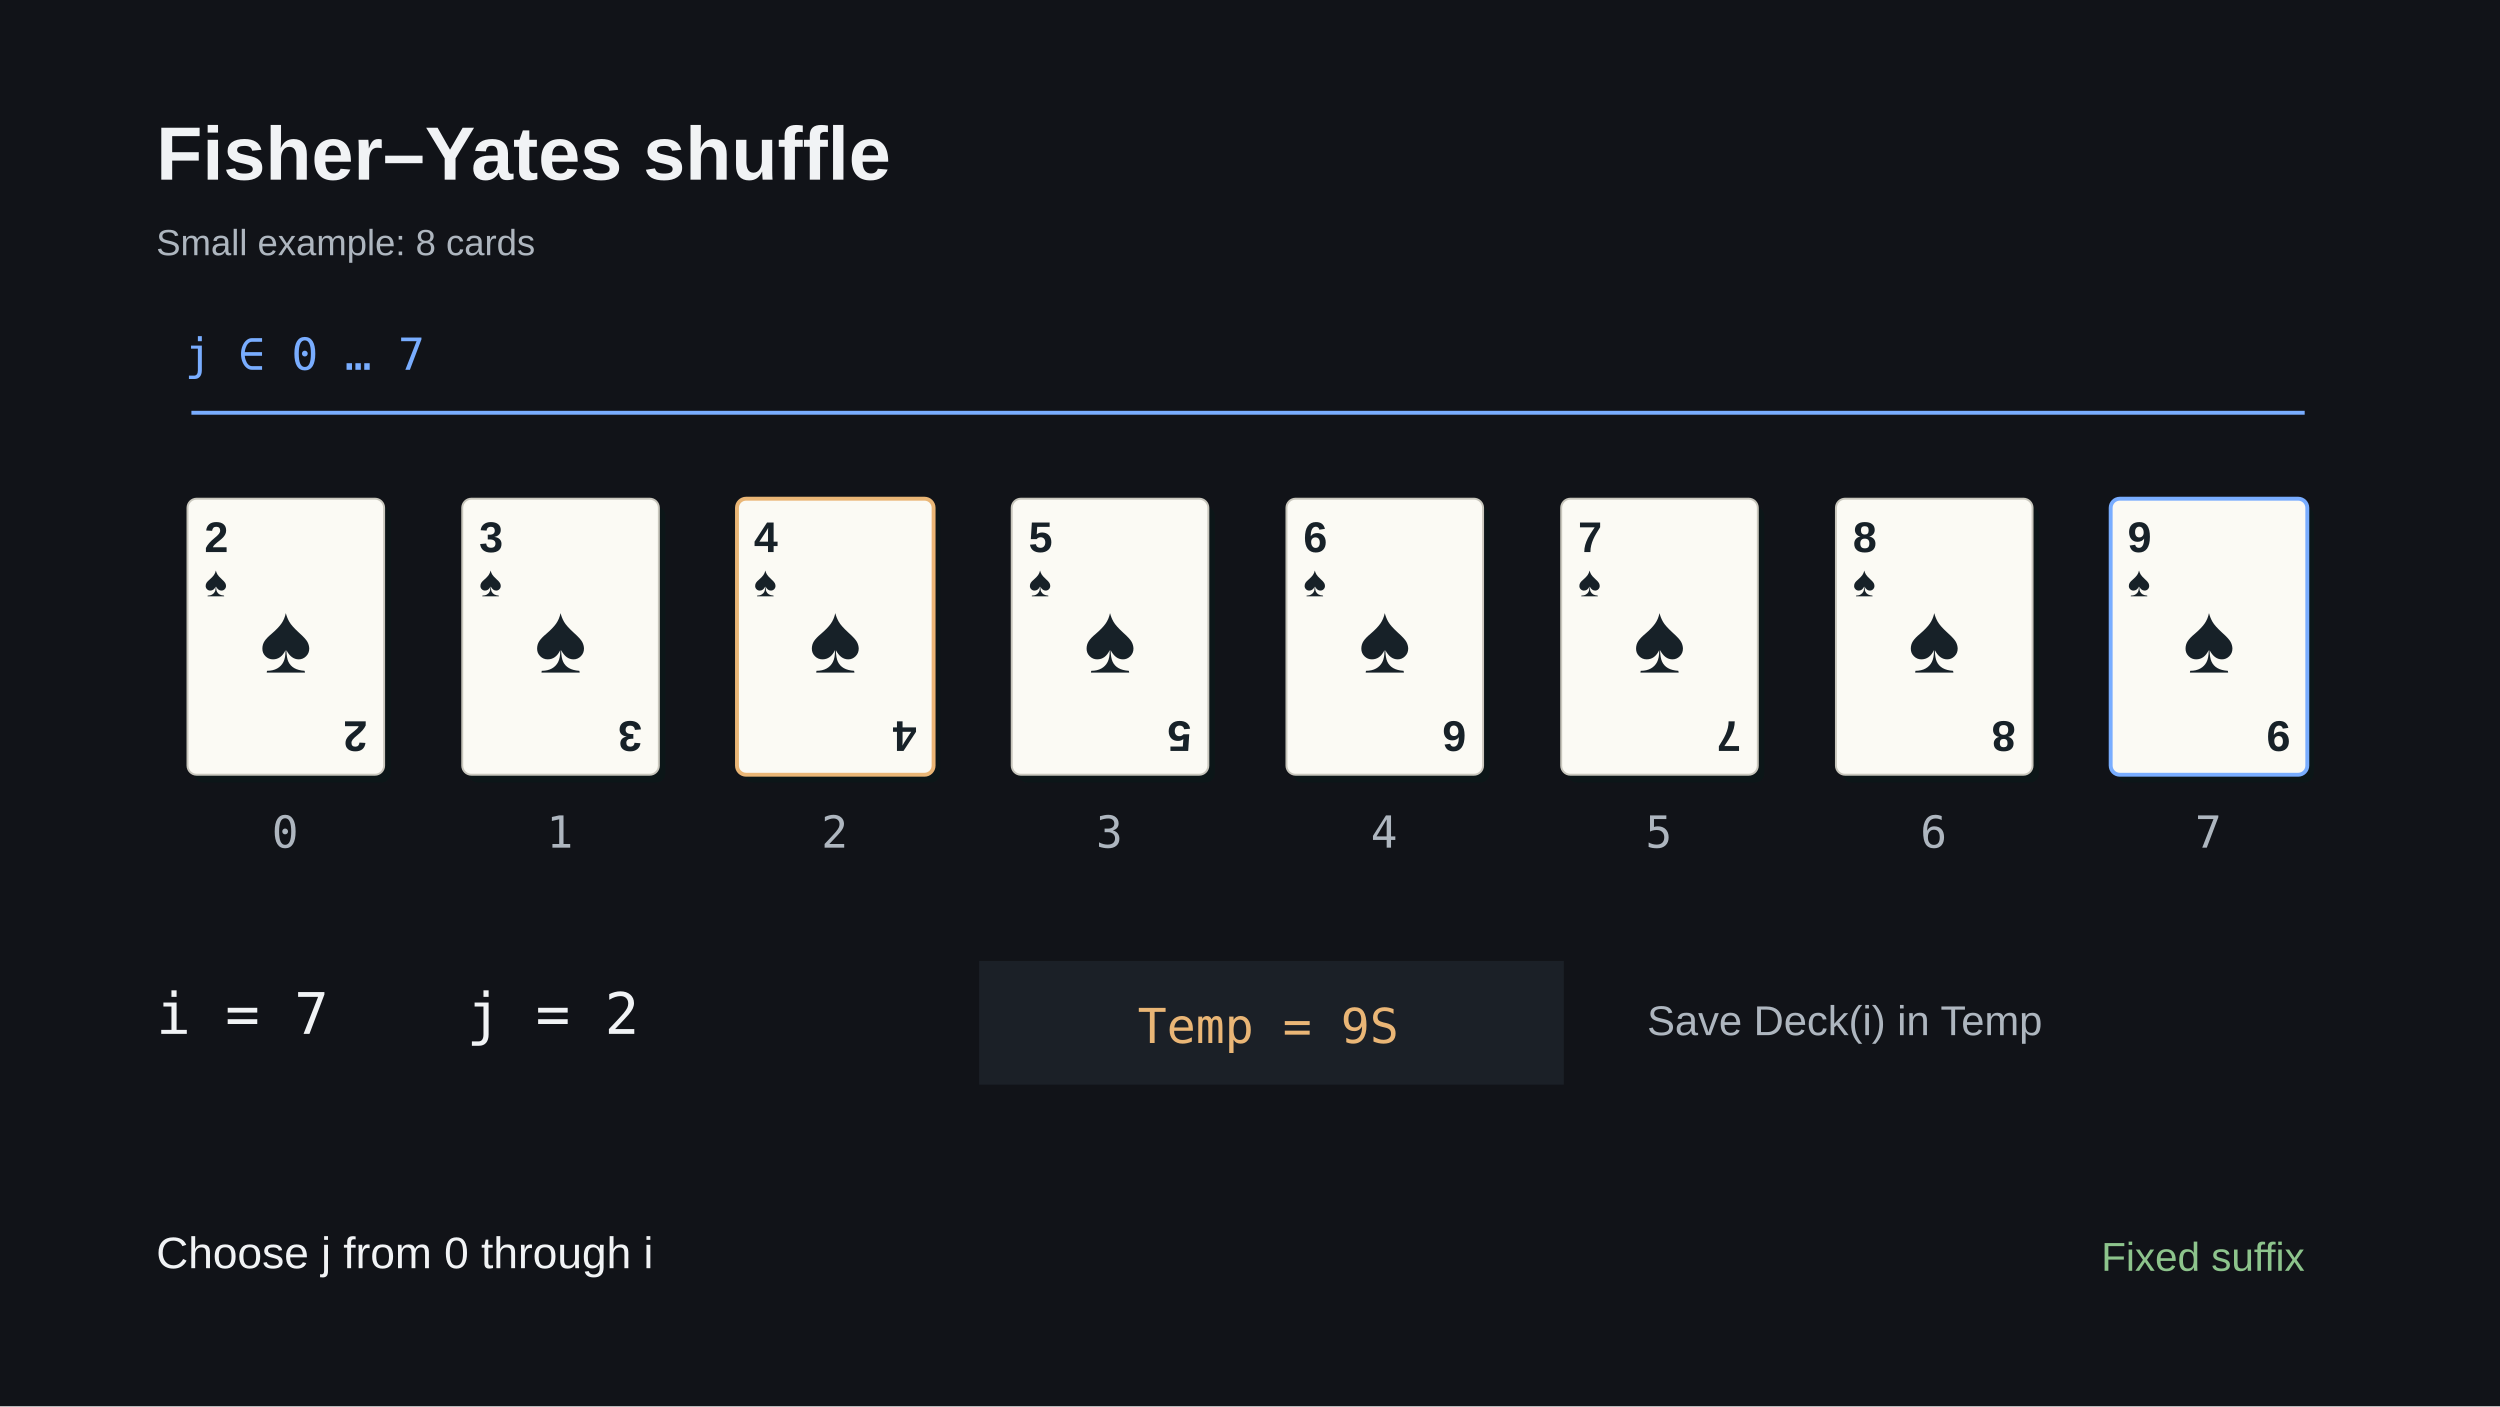
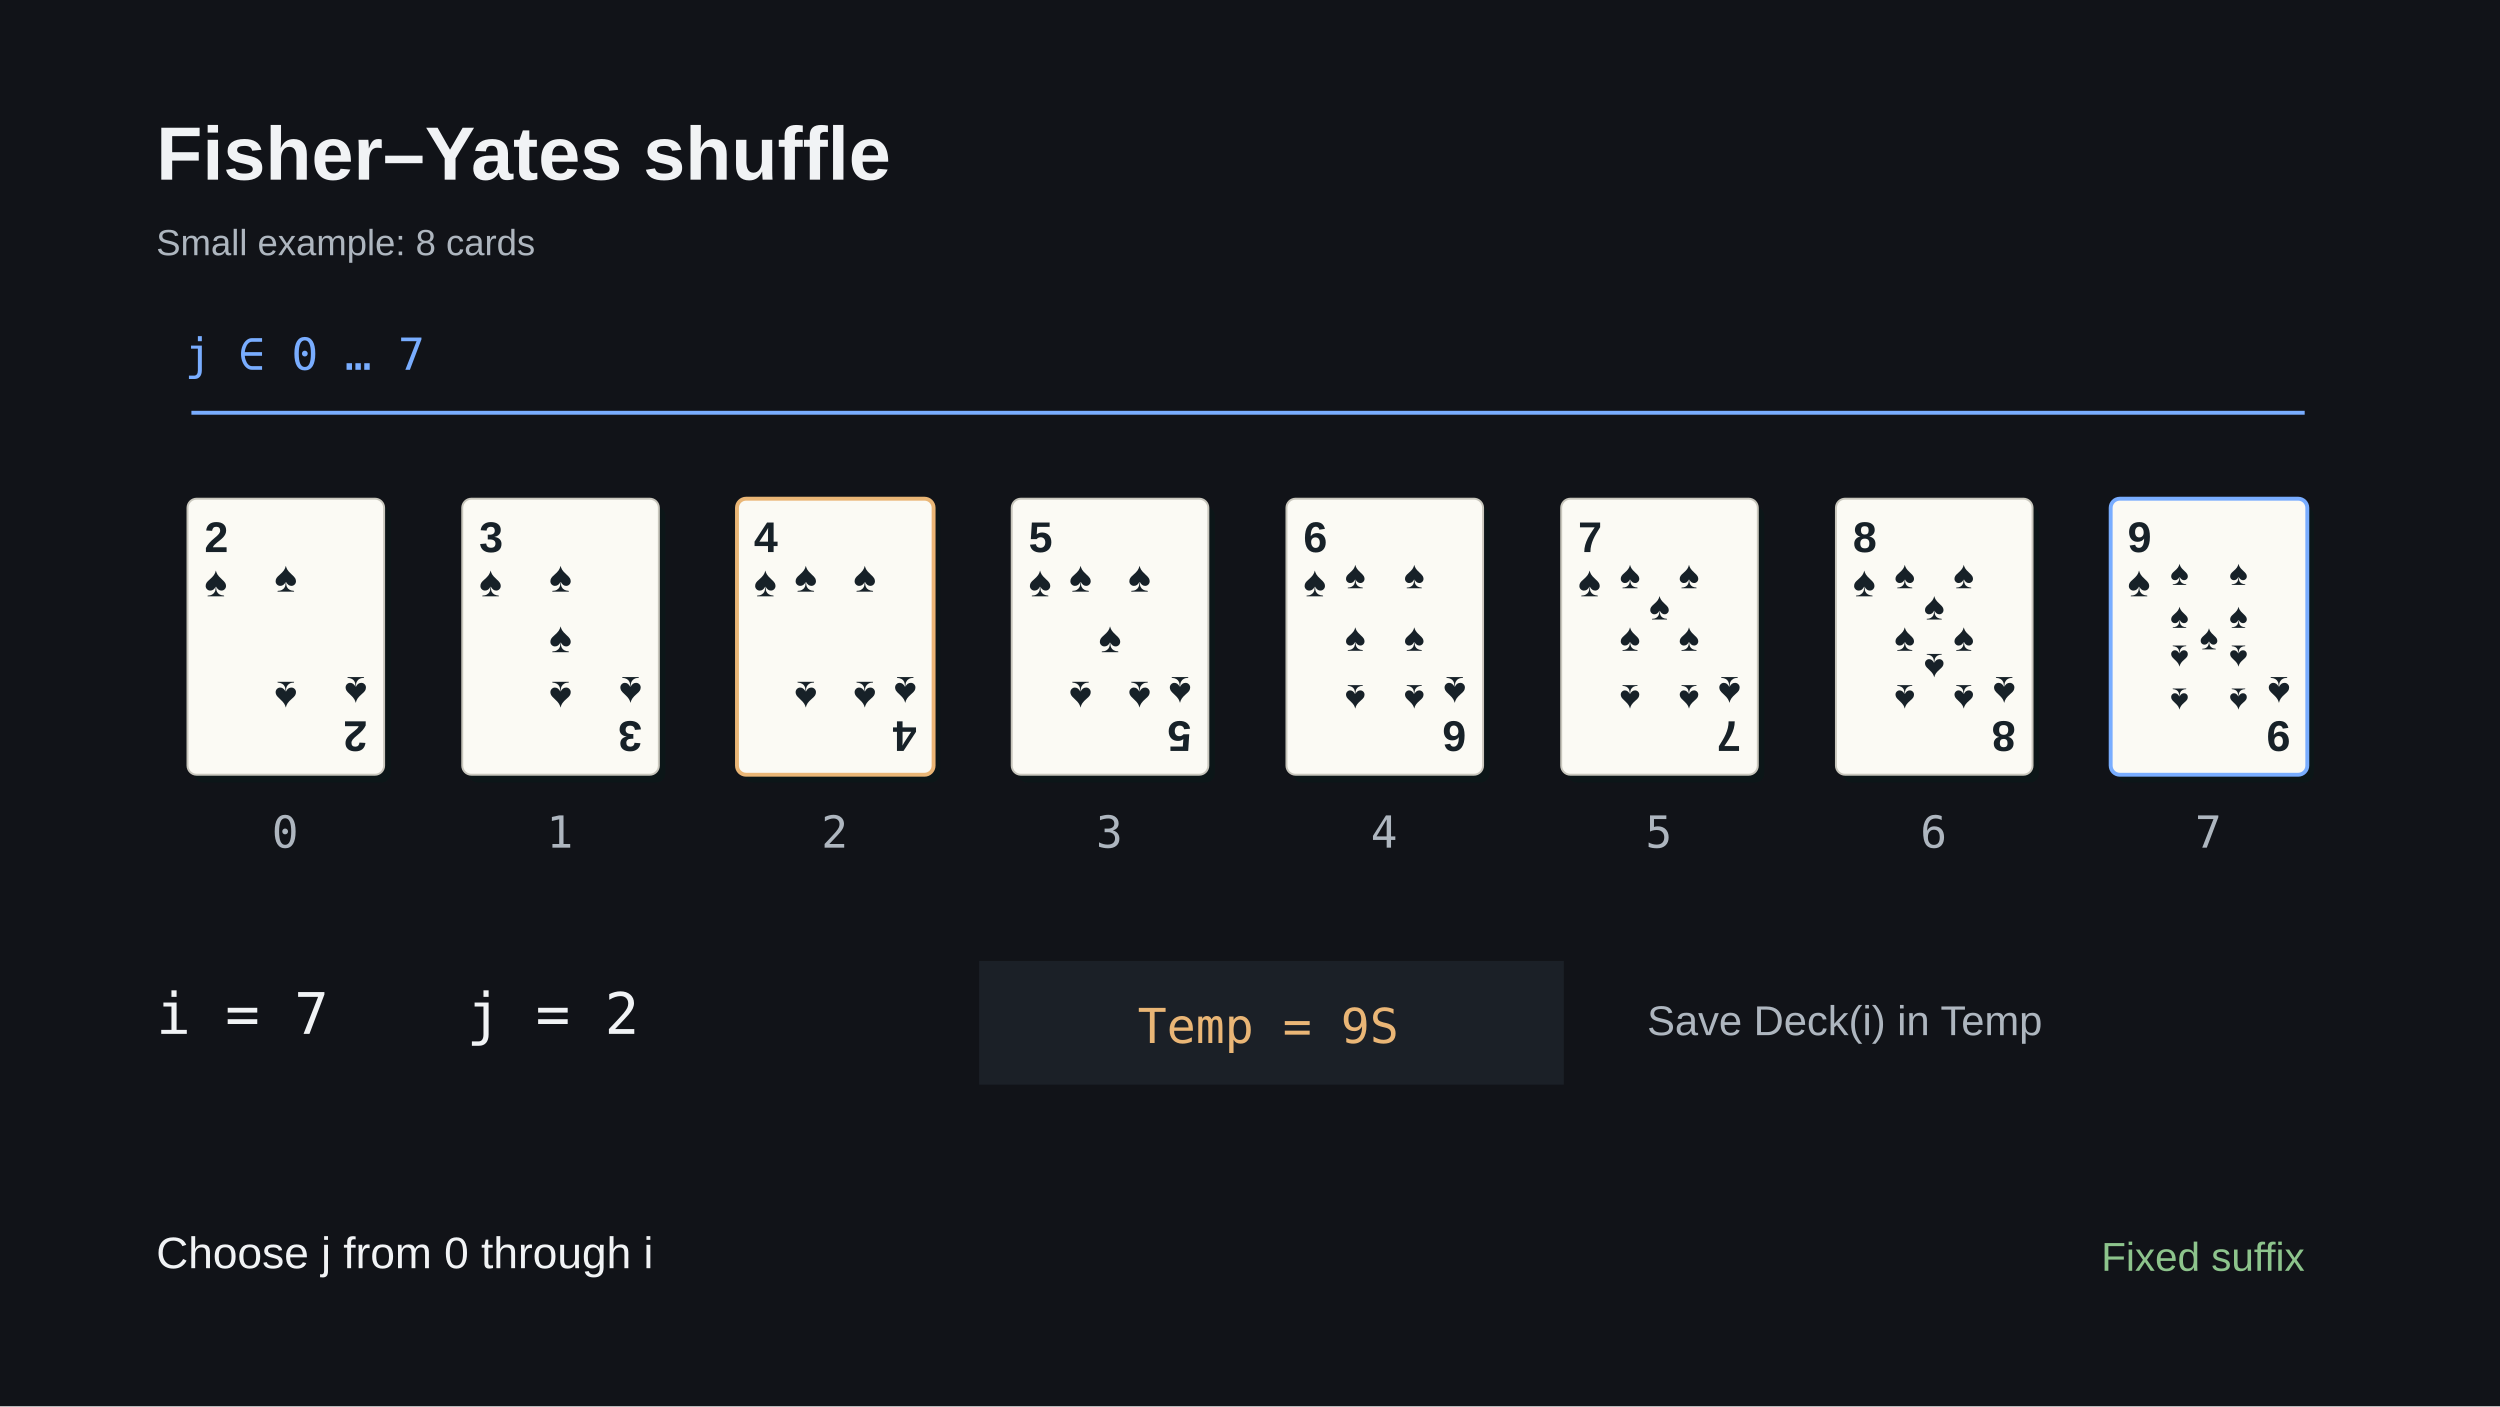
<svg xmlns="http://www.w3.org/2000/svg" width="1920" height="1080" viewBox="0 0 1920 1080" role="img">
  <defs>
    <pattern id="back" width="12" height="12" patternUnits="userSpaceOnUse">
      <path d="M0 6L6 0L12 6L6 12Z" fill="none" stroke="#8fa1c5" stroke-width="1" />
    </pattern>
    <pattern id="felt" width="10" height="10" patternUnits="userSpaceOnUse">
      <path d="M1 2h1M6 7h1" stroke="#ffffff" stroke-opacity=".035" />
    </pattern>
  </defs>
  <rect x="0.00" y="0.00" width="1920.00" height="1080.00" rx="0" fill="#111318" />
  <text x="120.00" y="138.00" font-family="Liberation Sans" font-size="58" font-weight="700" fill="#f1f3f5" text-anchor="start" opacity="1" xml:space="preserve">Fisher–Yates shuffle</text>
  <text x="120.00" y="196.00" font-family="Liberation Sans" font-size="28" font-weight="400" fill="#aeb6bf" text-anchor="start" opacity="1" xml:space="preserve">Small example: 8 cards</text>
  <g opacity="1">
    <rect x="149.00" y="389.00" width="151.00" height="212.00" rx="7" fill="#001e18" opacity="0.28" />
    <rect x="144.00" y="383.00" width="151.00" height="212.00" rx="7" fill="#fbfaf4" stroke="#c9c7bd" stroke-width="1.5" />
    <text x="157.00" y="424.00" font-family="Liberation Sans" font-size="33" font-weight="700" fill="#172128" text-anchor="start" opacity="1" xml:space="preserve">2</text>
    <text x="157.00" y="458.00" font-family="Liberation Sans" font-size="33" font-weight="400" fill="#172128" text-anchor="start" opacity="1" xml:space="preserve">♠</text>
-     <text x="219.50" y="516.56" font-family="Liberation Sans" font-size="76" font-weight="400" fill="#172128" text-anchor="middle" opacity="1" xml:space="preserve">♠</text>
    <g transform="rotate(180 219.5 489.0)">
      <text x="157.00" y="424.00" font-family="Liberation Sans" font-size="33" font-weight="700" fill="#172128" text-anchor="start" opacity="1" xml:space="preserve">2</text>
+       <text x="157.00" y="458.00" font-family="Liberation Sans" font-size="33" font-weight="400" fill="#172128" text-anchor="start" opacity="1" xml:space="preserve">♠</text>
+     </g>
+     <text x="219.50" y="454.38" font-family="Liberation Sans" font-size="33" font-weight="400" fill="#172128" text-anchor="middle" opacity="1" xml:space="preserve">♠</text>
+     <g transform="rotate(180 219.50 535.50)">
+       <text x="219.50" y="547.38" font-family="Liberation Sans" font-size="33" font-weight="400" fill="#172128" text-anchor="middle" opacity="1" xml:space="preserve">♠</text>
    </g>
  </g>
  <text x="219.00" y="651.00" font-family="DejaVu Sans Mono" font-size="34" font-weight="400" fill="#aeb6bf" text-anchor="middle" opacity="1" xml:space="preserve">0</text>
  <g opacity="1">
    <rect x="360.00" y="389.00" width="151.00" height="212.00" rx="7" fill="#001e18" opacity="0.28" />
    <rect x="355.00" y="383.00" width="151.00" height="212.00" rx="7" fill="#fbfaf4" stroke="#c9c7bd" stroke-width="1.5" />
    <text x="368.00" y="424.00" font-family="Liberation Sans" font-size="33" font-weight="700" fill="#172128" text-anchor="start" opacity="1" xml:space="preserve">3</text>
    <text x="368.00" y="458.00" font-family="Liberation Sans" font-size="33" font-weight="400" fill="#172128" text-anchor="start" opacity="1" xml:space="preserve">♠</text>
-     <text x="430.50" y="516.56" font-family="Liberation Sans" font-size="76" font-weight="400" fill="#172128" text-anchor="middle" opacity="1" xml:space="preserve">♠</text>
    <g transform="rotate(180 430.5 489.0)">
      <text x="368.00" y="424.00" font-family="Liberation Sans" font-size="33" font-weight="700" fill="#172128" text-anchor="start" opacity="1" xml:space="preserve">3</text>
+       <text x="368.00" y="458.00" font-family="Liberation Sans" font-size="33" font-weight="400" fill="#172128" text-anchor="start" opacity="1" xml:space="preserve">♠</text>
    </g>
+     <text x="430.50" y="454.38" font-family="Liberation Sans" font-size="33" font-weight="400" fill="#172128" text-anchor="middle" opacity="1" xml:space="preserve">♠</text>
+     <g transform="rotate(180 430.50 535.50)">
+       <text x="430.50" y="547.38" font-family="Liberation Sans" font-size="33" font-weight="400" fill="#172128" text-anchor="middle" opacity="1" xml:space="preserve">♠</text>
+     </g>
+     <text x="430.50" y="500.88" font-family="Liberation Sans" font-size="33" font-weight="400" fill="#172128" text-anchor="middle" opacity="1" xml:space="preserve">♠</text>
  </g>
  <text x="430.00" y="651.00" font-family="DejaVu Sans Mono" font-size="34" font-weight="400" fill="#aeb6bf" text-anchor="middle" opacity="1" xml:space="preserve">1</text>
  <g opacity="1">
    <rect x="571.00" y="389.00" width="151.00" height="212.00" rx="7" fill="#001e18" opacity="0.28" />
    <rect x="566.00" y="383.00" width="151.00" height="212.00" rx="7" fill="#fbfaf4" stroke="#eab676" stroke-width="3" />
    <text x="579.00" y="424.00" font-family="Liberation Sans" font-size="33" font-weight="700" fill="#172128" text-anchor="start" opacity="1" xml:space="preserve">4</text>
    <text x="579.00" y="458.00" font-family="Liberation Sans" font-size="33" font-weight="400" fill="#172128" text-anchor="start" opacity="1" xml:space="preserve">♠</text>
-     <text x="641.50" y="516.56" font-family="Liberation Sans" font-size="76" font-weight="400" fill="#172128" text-anchor="middle" opacity="1" xml:space="preserve">♠</text>
    <g transform="rotate(180 641.5 489.0)">
      <text x="579.00" y="424.00" font-family="Liberation Sans" font-size="33" font-weight="700" fill="#172128" text-anchor="start" opacity="1" xml:space="preserve">4</text>
+       <text x="579.00" y="458.00" font-family="Liberation Sans" font-size="33" font-weight="400" fill="#172128" text-anchor="start" opacity="1" xml:space="preserve">♠</text>
+     </g>
+     <text x="618.85" y="454.38" font-family="Liberation Sans" font-size="33" font-weight="400" fill="#172128" text-anchor="middle" opacity="1" xml:space="preserve">♠</text>
+     <g transform="rotate(180 664.15 535.50)">
+       <text x="664.15" y="547.38" font-family="Liberation Sans" font-size="33" font-weight="400" fill="#172128" text-anchor="middle" opacity="1" xml:space="preserve">♠</text>
+     </g>
+     <text x="664.15" y="454.38" font-family="Liberation Sans" font-size="33" font-weight="400" fill="#172128" text-anchor="middle" opacity="1" xml:space="preserve">♠</text>
+     <g transform="rotate(180 618.85 535.50)">
+       <text x="618.85" y="547.38" font-family="Liberation Sans" font-size="33" font-weight="400" fill="#172128" text-anchor="middle" opacity="1" xml:space="preserve">♠</text>
    </g>
  </g>
  <text x="641.00" y="651.00" font-family="DejaVu Sans Mono" font-size="34" font-weight="400" fill="#aeb6bf" text-anchor="middle" opacity="1" xml:space="preserve">2</text>
  <g opacity="1">
    <rect x="782.00" y="389.00" width="151.00" height="212.00" rx="7" fill="#001e18" opacity="0.28" />
    <rect x="777.00" y="383.00" width="151.00" height="212.00" rx="7" fill="#fbfaf4" stroke="#c9c7bd" stroke-width="1.5" />
    <text x="790.00" y="424.00" font-family="Liberation Sans" font-size="33" font-weight="700" fill="#172128" text-anchor="start" opacity="1" xml:space="preserve">5</text>
    <text x="790.00" y="458.00" font-family="Liberation Sans" font-size="33" font-weight="400" fill="#172128" text-anchor="start" opacity="1" xml:space="preserve">♠</text>
-     <text x="852.50" y="516.56" font-family="Liberation Sans" font-size="76" font-weight="400" fill="#172128" text-anchor="middle" opacity="1" xml:space="preserve">♠</text>
    <g transform="rotate(180 852.5 489.0)">
      <text x="790.00" y="424.00" font-family="Liberation Sans" font-size="33" font-weight="700" fill="#172128" text-anchor="start" opacity="1" xml:space="preserve">5</text>
+       <text x="790.00" y="458.00" font-family="Liberation Sans" font-size="33" font-weight="400" fill="#172128" text-anchor="start" opacity="1" xml:space="preserve">♠</text>
    </g>
+     <text x="829.85" y="454.38" font-family="Liberation Sans" font-size="33" font-weight="400" fill="#172128" text-anchor="middle" opacity="1" xml:space="preserve">♠</text>
+     <g transform="rotate(180 875.15 535.50)">
+       <text x="875.15" y="547.38" font-family="Liberation Sans" font-size="33" font-weight="400" fill="#172128" text-anchor="middle" opacity="1" xml:space="preserve">♠</text>
+     </g>
+     <text x="875.15" y="454.38" font-family="Liberation Sans" font-size="33" font-weight="400" fill="#172128" text-anchor="middle" opacity="1" xml:space="preserve">♠</text>
+     <g transform="rotate(180 829.85 535.50)">
+       <text x="829.85" y="547.38" font-family="Liberation Sans" font-size="33" font-weight="400" fill="#172128" text-anchor="middle" opacity="1" xml:space="preserve">♠</text>
+     </g>
+     <text x="852.50" y="500.88" font-family="Liberation Sans" font-size="33" font-weight="400" fill="#172128" text-anchor="middle" opacity="1" xml:space="preserve">♠</text>
  </g>
  <text x="852.00" y="651.00" font-family="DejaVu Sans Mono" font-size="34" font-weight="400" fill="#aeb6bf" text-anchor="middle" opacity="1" xml:space="preserve">3</text>
  <g opacity="1">
    <rect x="993.00" y="389.00" width="151.00" height="212.00" rx="7" fill="#001e18" opacity="0.28" />
    <rect x="988.00" y="383.00" width="151.00" height="212.00" rx="7" fill="#fbfaf4" stroke="#c9c7bd" stroke-width="1.5" />
    <text x="1001.00" y="424.00" font-family="Liberation Sans" font-size="33" font-weight="700" fill="#172128" text-anchor="start" opacity="1" xml:space="preserve">6</text>
    <text x="1001.00" y="458.00" font-family="Liberation Sans" font-size="33" font-weight="400" fill="#172128" text-anchor="start" opacity="1" xml:space="preserve">♠</text>
-     <text x="1063.50" y="516.56" font-family="Liberation Sans" font-size="76" font-weight="400" fill="#172128" text-anchor="middle" opacity="1" xml:space="preserve">♠</text>
    <g transform="rotate(180 1063.5 489.0)">
      <text x="1001.00" y="424.00" font-family="Liberation Sans" font-size="33" font-weight="700" fill="#172128" text-anchor="start" opacity="1" xml:space="preserve">6</text>
+       <text x="1001.00" y="458.00" font-family="Liberation Sans" font-size="33" font-weight="400" fill="#172128" text-anchor="start" opacity="1" xml:space="preserve">♠</text>
    </g>
+     <text x="1040.85" y="451.80" font-family="Liberation Sans" font-size="30" font-weight="400" fill="#172128" text-anchor="middle" opacity="1" xml:space="preserve">♠</text>
+     <g transform="rotate(180 1086.15 537.00)">
+       <text x="1086.15" y="547.80" font-family="Liberation Sans" font-size="30" font-weight="400" fill="#172128" text-anchor="middle" opacity="1" xml:space="preserve">♠</text>
+     </g>
+     <text x="1086.15" y="451.80" font-family="Liberation Sans" font-size="30" font-weight="400" fill="#172128" text-anchor="middle" opacity="1" xml:space="preserve">♠</text>
+     <g transform="rotate(180 1040.85 537.00)">
+       <text x="1040.85" y="547.80" font-family="Liberation Sans" font-size="30" font-weight="400" fill="#172128" text-anchor="middle" opacity="1" xml:space="preserve">♠</text>
+     </g>
+     <text x="1040.85" y="499.80" font-family="Liberation Sans" font-size="30" font-weight="400" fill="#172128" text-anchor="middle" opacity="1" xml:space="preserve">♠</text>
+     <text x="1086.15" y="499.80" font-family="Liberation Sans" font-size="30" font-weight="400" fill="#172128" text-anchor="middle" opacity="1" xml:space="preserve">♠</text>
  </g>
  <text x="1063.00" y="651.00" font-family="DejaVu Sans Mono" font-size="34" font-weight="400" fill="#aeb6bf" text-anchor="middle" opacity="1" xml:space="preserve">4</text>
  <g opacity="1">
    <rect x="1204.00" y="389.00" width="151.00" height="212.00" rx="7" fill="#001e18" opacity="0.28" />
    <rect x="1199.00" y="383.00" width="151.00" height="212.00" rx="7" fill="#fbfaf4" stroke="#c9c7bd" stroke-width="1.5" />
    <text x="1212.00" y="424.00" font-family="Liberation Sans" font-size="33" font-weight="700" fill="#172128" text-anchor="start" opacity="1" xml:space="preserve">7</text>
    <text x="1212.00" y="458.00" font-family="Liberation Sans" font-size="33" font-weight="400" fill="#172128" text-anchor="start" opacity="1" xml:space="preserve">♠</text>
-     <text x="1274.50" y="516.56" font-family="Liberation Sans" font-size="76" font-weight="400" fill="#172128" text-anchor="middle" opacity="1" xml:space="preserve">♠</text>
    <g transform="rotate(180 1274.5 489.0)">
      <text x="1212.00" y="424.00" font-family="Liberation Sans" font-size="33" font-weight="700" fill="#172128" text-anchor="start" opacity="1" xml:space="preserve">7</text>
+       <text x="1212.00" y="458.00" font-family="Liberation Sans" font-size="33" font-weight="400" fill="#172128" text-anchor="start" opacity="1" xml:space="preserve">♠</text>
    </g>
+     <text x="1251.85" y="451.80" font-family="Liberation Sans" font-size="30" font-weight="400" fill="#172128" text-anchor="middle" opacity="1" xml:space="preserve">♠</text>
+     <g transform="rotate(180 1297.15 537.00)">
+       <text x="1297.15" y="547.80" font-family="Liberation Sans" font-size="30" font-weight="400" fill="#172128" text-anchor="middle" opacity="1" xml:space="preserve">♠</text>
+     </g>
+     <text x="1297.15" y="451.80" font-family="Liberation Sans" font-size="30" font-weight="400" fill="#172128" text-anchor="middle" opacity="1" xml:space="preserve">♠</text>
+     <g transform="rotate(180 1251.85 537.00)">
+       <text x="1251.85" y="547.80" font-family="Liberation Sans" font-size="30" font-weight="400" fill="#172128" text-anchor="middle" opacity="1" xml:space="preserve">♠</text>
+     </g>
+     <text x="1251.85" y="499.80" font-family="Liberation Sans" font-size="30" font-weight="400" fill="#172128" text-anchor="middle" opacity="1" xml:space="preserve">♠</text>
+     <text x="1297.15" y="499.80" font-family="Liberation Sans" font-size="30" font-weight="400" fill="#172128" text-anchor="middle" opacity="1" xml:space="preserve">♠</text>
+     <text x="1274.50" y="475.80" font-family="Liberation Sans" font-size="30" font-weight="400" fill="#172128" text-anchor="middle" opacity="1" xml:space="preserve">♠</text>
  </g>
  <text x="1274.00" y="651.00" font-family="DejaVu Sans Mono" font-size="34" font-weight="400" fill="#aeb6bf" text-anchor="middle" opacity="1" xml:space="preserve">5</text>
  <g opacity="1">
    <rect x="1415.00" y="389.00" width="151.00" height="212.00" rx="7" fill="#001e18" opacity="0.28" />
    <rect x="1410.00" y="383.00" width="151.00" height="212.00" rx="7" fill="#fbfaf4" stroke="#c9c7bd" stroke-width="1.5" />
    <text x="1423.00" y="424.00" font-family="Liberation Sans" font-size="33" font-weight="700" fill="#172128" text-anchor="start" opacity="1" xml:space="preserve">8</text>
    <text x="1423.00" y="458.00" font-family="Liberation Sans" font-size="33" font-weight="400" fill="#172128" text-anchor="start" opacity="1" xml:space="preserve">♠</text>
-     <text x="1485.50" y="516.56" font-family="Liberation Sans" font-size="76" font-weight="400" fill="#172128" text-anchor="middle" opacity="1" xml:space="preserve">♠</text>
    <g transform="rotate(180 1485.5 489.0)">
      <text x="1423.00" y="424.00" font-family="Liberation Sans" font-size="33" font-weight="700" fill="#172128" text-anchor="start" opacity="1" xml:space="preserve">8</text>
+       <text x="1423.00" y="458.00" font-family="Liberation Sans" font-size="33" font-weight="400" fill="#172128" text-anchor="start" opacity="1" xml:space="preserve">♠</text>
    </g>
+     <text x="1462.85" y="451.80" font-family="Liberation Sans" font-size="30" font-weight="400" fill="#172128" text-anchor="middle" opacity="1" xml:space="preserve">♠</text>
+     <g transform="rotate(180 1508.15 537.00)">
+       <text x="1508.15" y="547.80" font-family="Liberation Sans" font-size="30" font-weight="400" fill="#172128" text-anchor="middle" opacity="1" xml:space="preserve">♠</text>
+     </g>
+     <text x="1508.15" y="451.80" font-family="Liberation Sans" font-size="30" font-weight="400" fill="#172128" text-anchor="middle" opacity="1" xml:space="preserve">♠</text>
+     <g transform="rotate(180 1462.85 537.00)">
+       <text x="1462.85" y="547.80" font-family="Liberation Sans" font-size="30" font-weight="400" fill="#172128" text-anchor="middle" opacity="1" xml:space="preserve">♠</text>
+     </g>
+     <text x="1485.50" y="475.80" font-family="Liberation Sans" font-size="30" font-weight="400" fill="#172128" text-anchor="middle" opacity="1" xml:space="preserve">♠</text>
+     <g transform="rotate(180 1485.50 513.00)">
+       <text x="1485.50" y="523.80" font-family="Liberation Sans" font-size="30" font-weight="400" fill="#172128" text-anchor="middle" opacity="1" xml:space="preserve">♠</text>
+     </g>
+     <text x="1462.85" y="499.80" font-family="Liberation Sans" font-size="30" font-weight="400" fill="#172128" text-anchor="middle" opacity="1" xml:space="preserve">♠</text>
+     <text x="1508.15" y="499.80" font-family="Liberation Sans" font-size="30" font-weight="400" fill="#172128" text-anchor="middle" opacity="1" xml:space="preserve">♠</text>
  </g>
  <text x="1485.00" y="651.00" font-family="DejaVu Sans Mono" font-size="34" font-weight="400" fill="#aeb6bf" text-anchor="middle" opacity="1" xml:space="preserve">6</text>
  <g opacity="1">
    <rect x="1626.00" y="389.00" width="151.00" height="212.00" rx="7" fill="#001e18" opacity="0.28" />
    <rect x="1621.00" y="383.00" width="151.00" height="212.00" rx="7" fill="#fbfaf4" stroke="#79adff" stroke-width="3" />
    <text x="1634.00" y="424.00" font-family="Liberation Sans" font-size="33" font-weight="700" fill="#172128" text-anchor="start" opacity="1" xml:space="preserve">9</text>
    <text x="1634.00" y="458.00" font-family="Liberation Sans" font-size="33" font-weight="400" fill="#172128" text-anchor="start" opacity="1" xml:space="preserve">♠</text>
-     <text x="1696.50" y="516.56" font-family="Liberation Sans" font-size="76" font-weight="400" fill="#172128" text-anchor="middle" opacity="1" xml:space="preserve">♠</text>
    <g transform="rotate(180 1696.5 489.0)">
      <text x="1634.00" y="424.00" font-family="Liberation Sans" font-size="33" font-weight="700" fill="#172128" text-anchor="start" opacity="1" xml:space="preserve">9</text>
+       <text x="1634.00" y="458.00" font-family="Liberation Sans" font-size="33" font-weight="400" fill="#172128" text-anchor="start" opacity="1" xml:space="preserve">♠</text>
    </g>
+     <text x="1673.85" y="449.22" font-family="Liberation Sans" font-size="27" font-weight="400" fill="#172128" text-anchor="middle" opacity="1" xml:space="preserve">♠</text>
+     <g transform="rotate(180 1719.15 538.50)">
+       <text x="1719.15" y="548.22" font-family="Liberation Sans" font-size="27" font-weight="400" fill="#172128" text-anchor="middle" opacity="1" xml:space="preserve">♠</text>
+     </g>
+     <text x="1719.15" y="449.22" font-family="Liberation Sans" font-size="27" font-weight="400" fill="#172128" text-anchor="middle" opacity="1" xml:space="preserve">♠</text>
+     <g transform="rotate(180 1673.85 538.50)">
+       <text x="1673.85" y="548.22" font-family="Liberation Sans" font-size="27" font-weight="400" fill="#172128" text-anchor="middle" opacity="1" xml:space="preserve">♠</text>
+     </g>
+     <text x="1673.85" y="482.22" font-family="Liberation Sans" font-size="27" font-weight="400" fill="#172128" text-anchor="middle" opacity="1" xml:space="preserve">♠</text>
+     <g transform="rotate(180 1719.15 505.50)">
+       <text x="1719.15" y="515.22" font-family="Liberation Sans" font-size="27" font-weight="400" fill="#172128" text-anchor="middle" opacity="1" xml:space="preserve">♠</text>
+     </g>
+     <text x="1719.15" y="482.22" font-family="Liberation Sans" font-size="27" font-weight="400" fill="#172128" text-anchor="middle" opacity="1" xml:space="preserve">♠</text>
+     <g transform="rotate(180 1673.85 505.50)">
+       <text x="1673.85" y="515.22" font-family="Liberation Sans" font-size="27" font-weight="400" fill="#172128" text-anchor="middle" opacity="1" xml:space="preserve">♠</text>
+     </g>
+     <text x="1696.50" y="498.72" font-family="Liberation Sans" font-size="27" font-weight="400" fill="#172128" text-anchor="middle" opacity="1" xml:space="preserve">♠</text>
  </g>
  <text x="1696.00" y="651.00" font-family="DejaVu Sans Mono" font-size="34" font-weight="400" fill="#aeb6bf" text-anchor="middle" opacity="1" xml:space="preserve">7</text>
  <path d="M147.00 317.00L1770.00 317.00" fill="none" stroke="#79adff" stroke-width="3" />
  <text x="142.00" y="284.00" font-family="DejaVu Sans Mono" font-size="34" font-weight="400" fill="#79adff" text-anchor="start" opacity="1" xml:space="preserve">j ∈ 0 … 7</text>
  <text x="120.00" y="794.00" font-family="DejaVu Sans Mono" font-size="44" font-weight="400" fill="#f1f3f5" text-anchor="start" opacity="1" xml:space="preserve">i = 7    j = 2</text>
  <rect x="752.00" y="738.00" width="449.00" height="95.00" rx="0" fill="#1b2027" />
  <text x="974.00" y="801.00" font-family="DejaVu Sans Mono" font-size="37" font-weight="400" fill="#eab676" text-anchor="middle" opacity="1" xml:space="preserve">Temp = 9S</text>
  <text x="1265.00" y="795.00" font-family="Liberation Sans" font-size="32" font-weight="400" fill="#aeb6bf" text-anchor="start" opacity="1" xml:space="preserve">Save Deck(i) in Temp</text>
  <text x="120.00" y="974.00" font-family="Liberation Sans" font-size="34" font-weight="400" fill="#f1f3f5" text-anchor="start" opacity="1" xml:space="preserve">Choose j from 0 through i</text>
  <text x="1770.00" y="976.00" font-family="Liberation Sans" font-size="31" font-weight="400" fill="#8dc48c" text-anchor="end" opacity="1" xml:space="preserve">Fixed suffix</text>
</svg>
